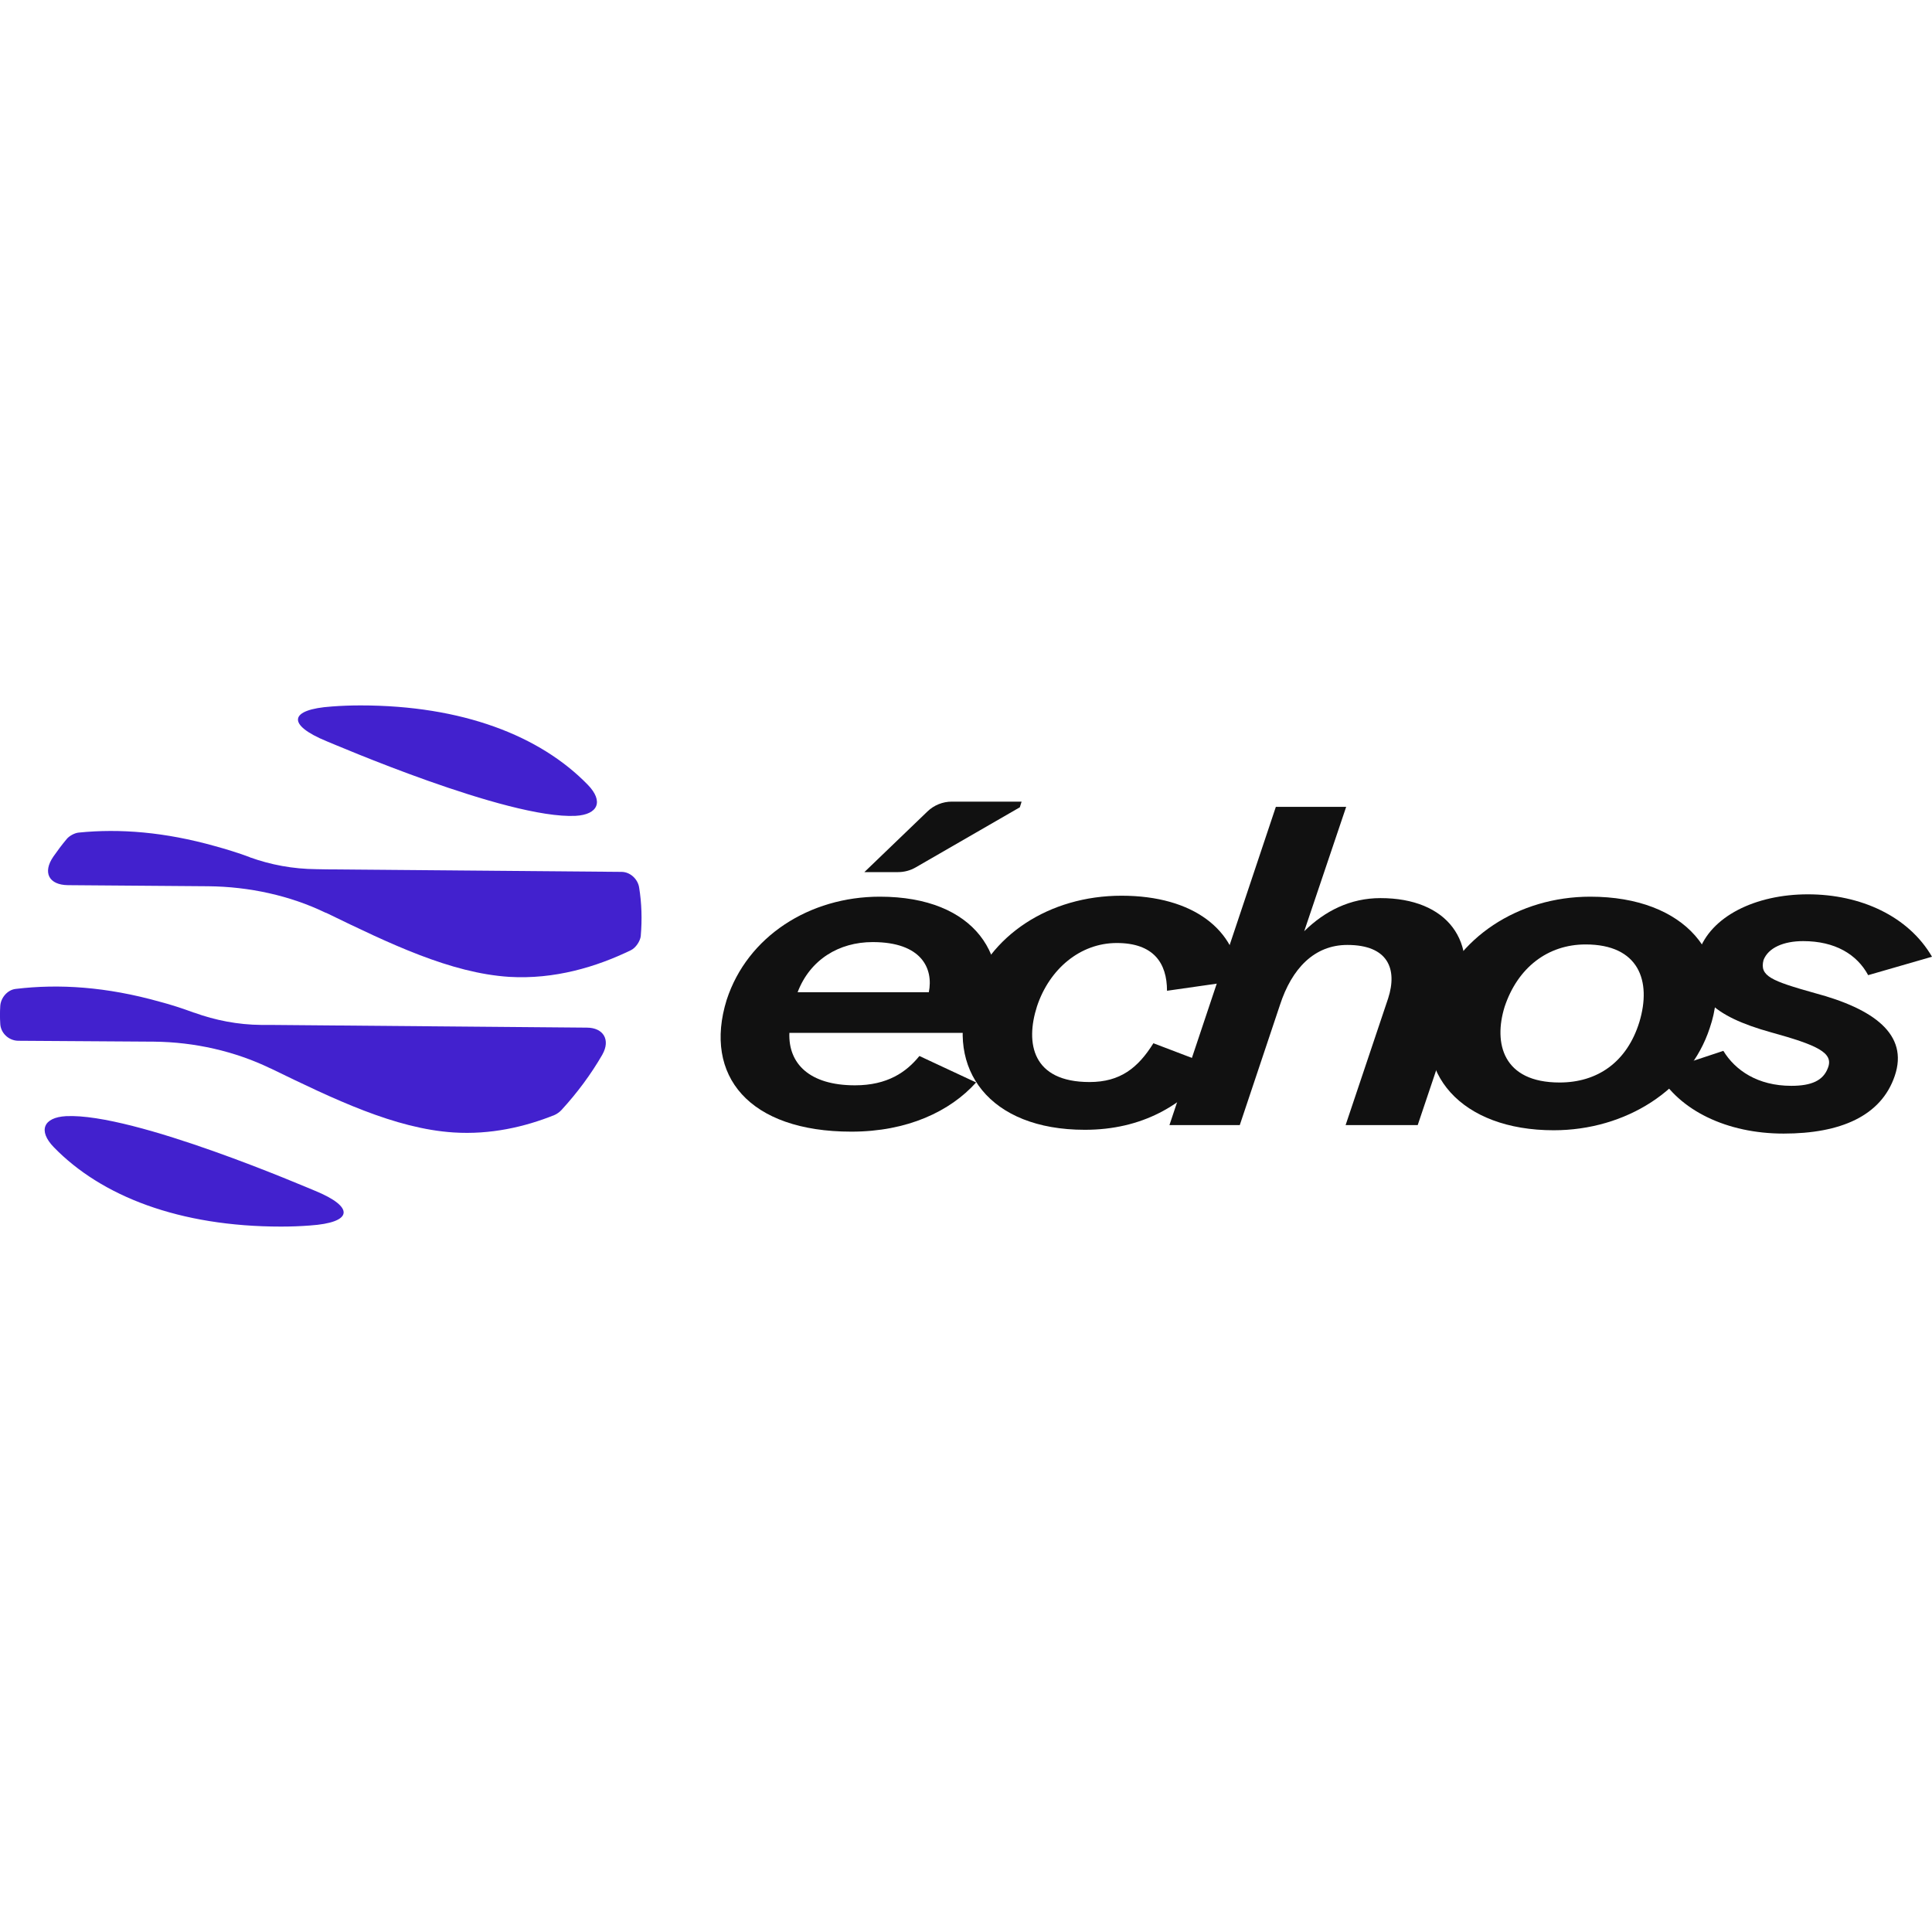
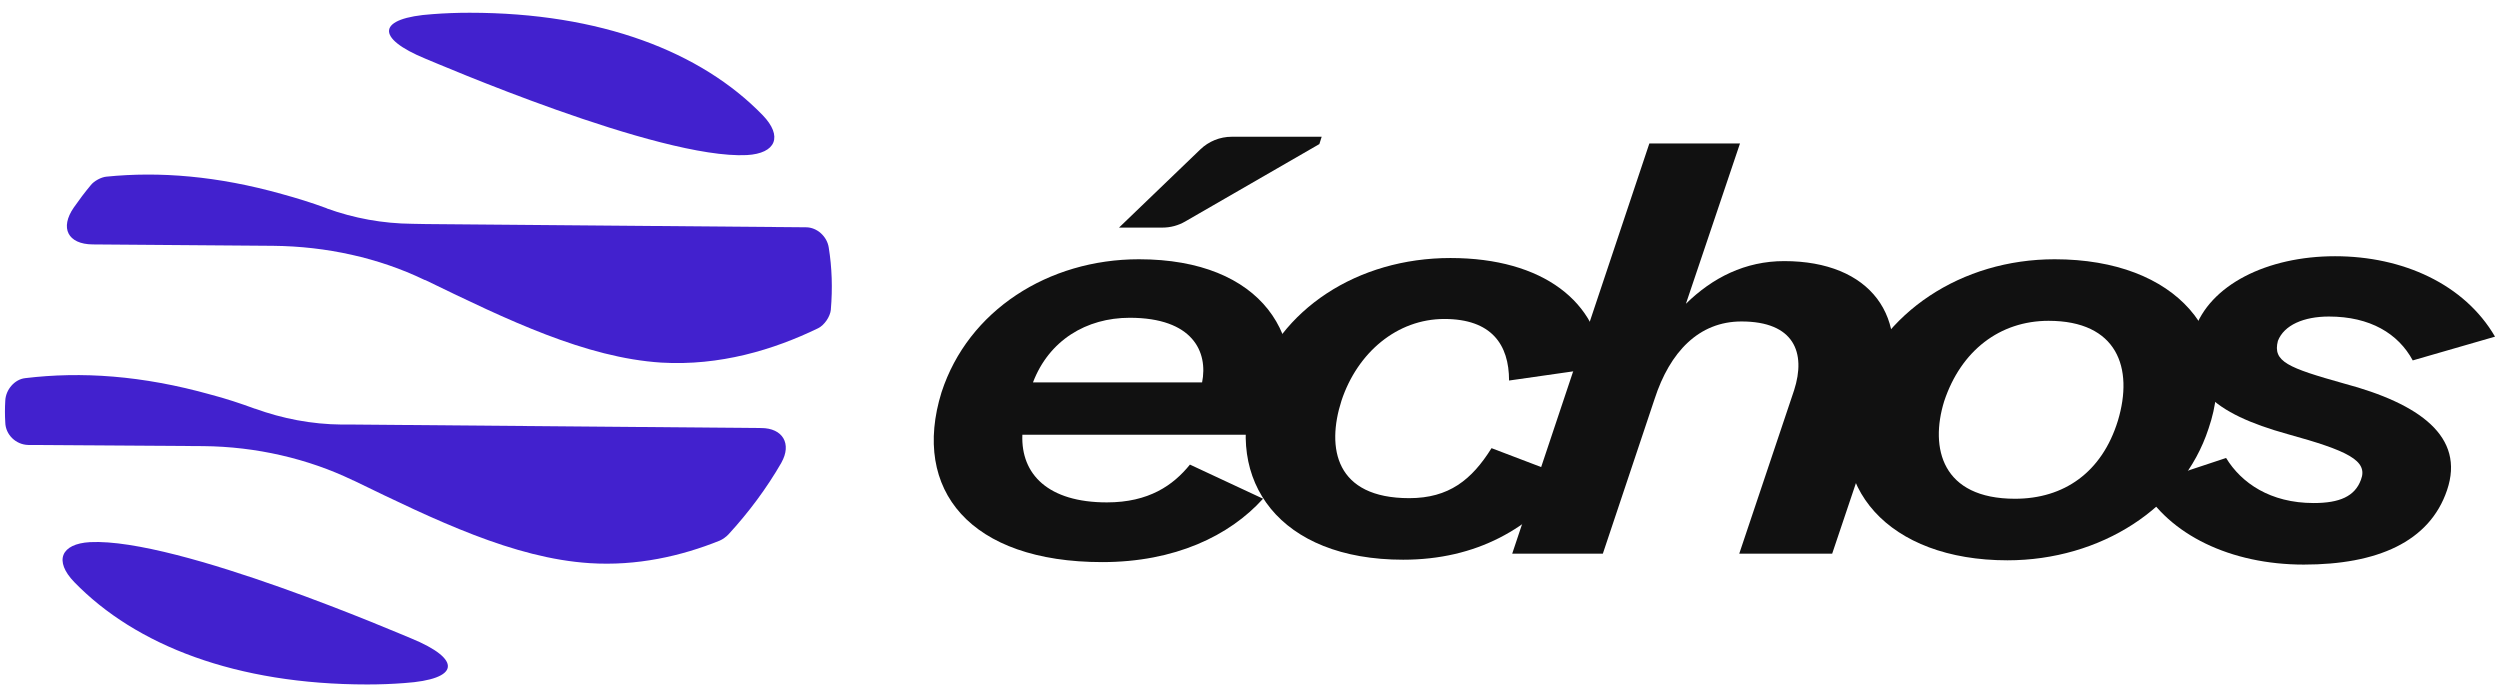
- <svg xmlns="http://www.w3.org/2000/svg" id="Calque_2" data-name="Calque 2" viewBox="0 0 500 500">
+ <svg xmlns="http://www.w3.org/2000/svg" id="Calque_2" data-name="Calque 2" viewBox="-1 180 502 139">
  <defs>
    <style>
      .cls-1 {
        fill: #4221ce;
      }

      .cls-2 {
        fill: #111;
      }
    </style>
  </defs>
  <g id="logotypeN">
    <path class="cls-2" d="M188.07,258.74c5.35-16.4,21.42-26.68,39.62-26.68,24.78,0,34.72,15.66,28.91,33.53l-.61,1.71h-51.7c-.31,7.96,5.2,13.58,16.98,13.58,8.41,0,13.31-3.43,16.67-7.59l14.68,6.85c-6.73,7.47-17.75,12.73-32.28,12.73-26.46,0-38.39-14.44-32.27-34.14ZM225.85,243.81c-8.72,0-16.21,4.53-19.43,12.98h33.96c1.22-6.12-1.84-12.98-14.53-12.98ZM240.03,210c1.69-1.63,3.95-2.54,6.3-2.54h18.06l-.46,1.47-26.95,15.55c-1.38.8-2.95,1.22-4.55,1.22h-8.73l16.33-15.7Z" />
    <path class="cls-2" d="M250.79,257.76c5.05-15.66,20.8-25.95,39.46-25.95s29.83,8.93,30.59,21.91l-18.82,2.69c0-7.22-3.52-12.36-13-12.36s-17.44,6.73-20.65,16.4c-3.06,9.54-1.22,19.58,13.61,19.58,7.95,0,12.54-3.67,16.52-10.04l15.75,6c-7.8,10.16-18.81,16.4-33.5,16.4-24.78,0-36.1-15.78-29.98-34.63Z" />
    <path class="cls-2" d="M330.19,208.81h18.2l-10.86,32.19c5.35-5.26,11.93-8.57,19.73-8.57,17.28,0,25.7,11.14,20.35,26.93l-10.71,31.82h-18.66l11.01-32.8c2.45-7.59,0-13.83-10.56-13.83-8.56,0-14.38,6.12-17.44,15.54l-10.4,31.09h-18.2l27.54-82.37Z" />
    <path class="cls-2" d="M371.34,258.86c5.35-16.15,21.57-26.8,40.23-26.8,24.63,0,37.32,15.42,30.9,34.02-5.2,15.91-21.72,26.43-40.38,26.43-23.86,0-37.02-14.81-30.75-33.65ZM424.27,264.49c3.21-10.65-.15-20.07-13.92-20.07-9.79,0-17.59,6-20.96,16.15-2.91,9.42-.46,19.58,14.23,19.58,9.79,0,17.44-5.26,20.65-15.66Z" />
    <path class="cls-2" d="M429.02,277.59l16.98-5.63c3.06,5.02,8.87,9.05,17.59,9.05,5.2,0,8.26-1.34,9.48-4.65,1.53-3.91-2.75-5.88-14.68-9.18-14.99-4.16-21.57-9.79-18.81-20.68,3.06-9.3,14.68-15.05,28.3-15.05s26,5.63,32.12,16.15l-16.52,4.77c-2.91-5.39-8.57-8.81-16.83-8.81-5.05,0-9.02,1.71-10.25,4.9-1.07,4.16,1.99,5.38,13.31,8.56,15.14,4.04,24.32,10.65,20.65,21.42-3.52,10.4-14.07,14.93-28.76,14.93s-27.07-6-32.58-15.79Z" />
    <g>
      <path class="cls-1" d="M85.85,182.84c2.47-.19,4.94-.28,7.46-.28,26.29,0,46.48,7.83,58.83,20.56,4.1,4.24,2.7,7.69-3.17,8.02-17.67.89-62.84-18.69-64.42-19.3-10.35-4.24-9.88-8.25,1.31-9Z" />
      <path class="cls-1" d="M80.2,317.16c-2.47.19-4.94.28-7.46.28-26.29,0-46.48-7.83-58.83-20.56-4.1-4.24-2.7-7.69,3.17-8.02,17.67-.89,62.84,18.69,64.42,19.3,10.35,4.24,9.88,8.25-1.31,9Z" />
      <path class="cls-1" d="M155.91,272.9c-2.98,5.17-6.57,9.98-10.63,14.4-.42.47-1.21,1.03-1.77,1.26-7.74,3.12-16.64,5.13-26.11,4.52-15.2-.98-30.91-8.58-47.41-16.6-.14-.05-.23-.05-.23-.09-8.95-4.29-19.3-6.71-29.93-6.81l-35.15-.23c-2.47-.05-4.57-2.05-4.62-4.52-.09-1.44-.09-2.89,0-4.38.09-2.19,1.86-4.29,4.01-4.52,11.23-1.35,23.45-.56,37.25,3.31,2.89.75,5.87,1.73,8.9,2.84h.05c5.41,1.96,11.28,3.12,17.34,3.17h2.42l81.81.7c4.34,0,6.2,3.17,4.06,6.95Z" />
      <path class="cls-1" d="M165.84,242.18c-.14,1.4-1.31,3.12-2.56,3.73-8.95,4.34-19.77,7.6-31.51,6.9-15.15-.98-30.81-8.53-47.32-16.55-.19-.05-.23-.05-.28-.09-9.09-4.38-19.63-6.71-30.3-6.81l-36.27-.28c-4.99-.05-6.62-3.31-3.78-7.41,1.07-1.54,2.19-3.03,3.4-4.48.65-.84,2.1-1.63,3.17-1.72,10.63-1.07,22.28-.14,35.24,3.5,2.89.79,5.92,1.72,8.95,2.84l.05.05c5.45,1.96,11.19,3.03,17.2,3.08l2.7.05,76.31.65c2.24,0,4.24,1.86,4.57,4.06.65,4.01.79,8.2.42,12.49Z" />
    </g>
  </g>
</svg>
